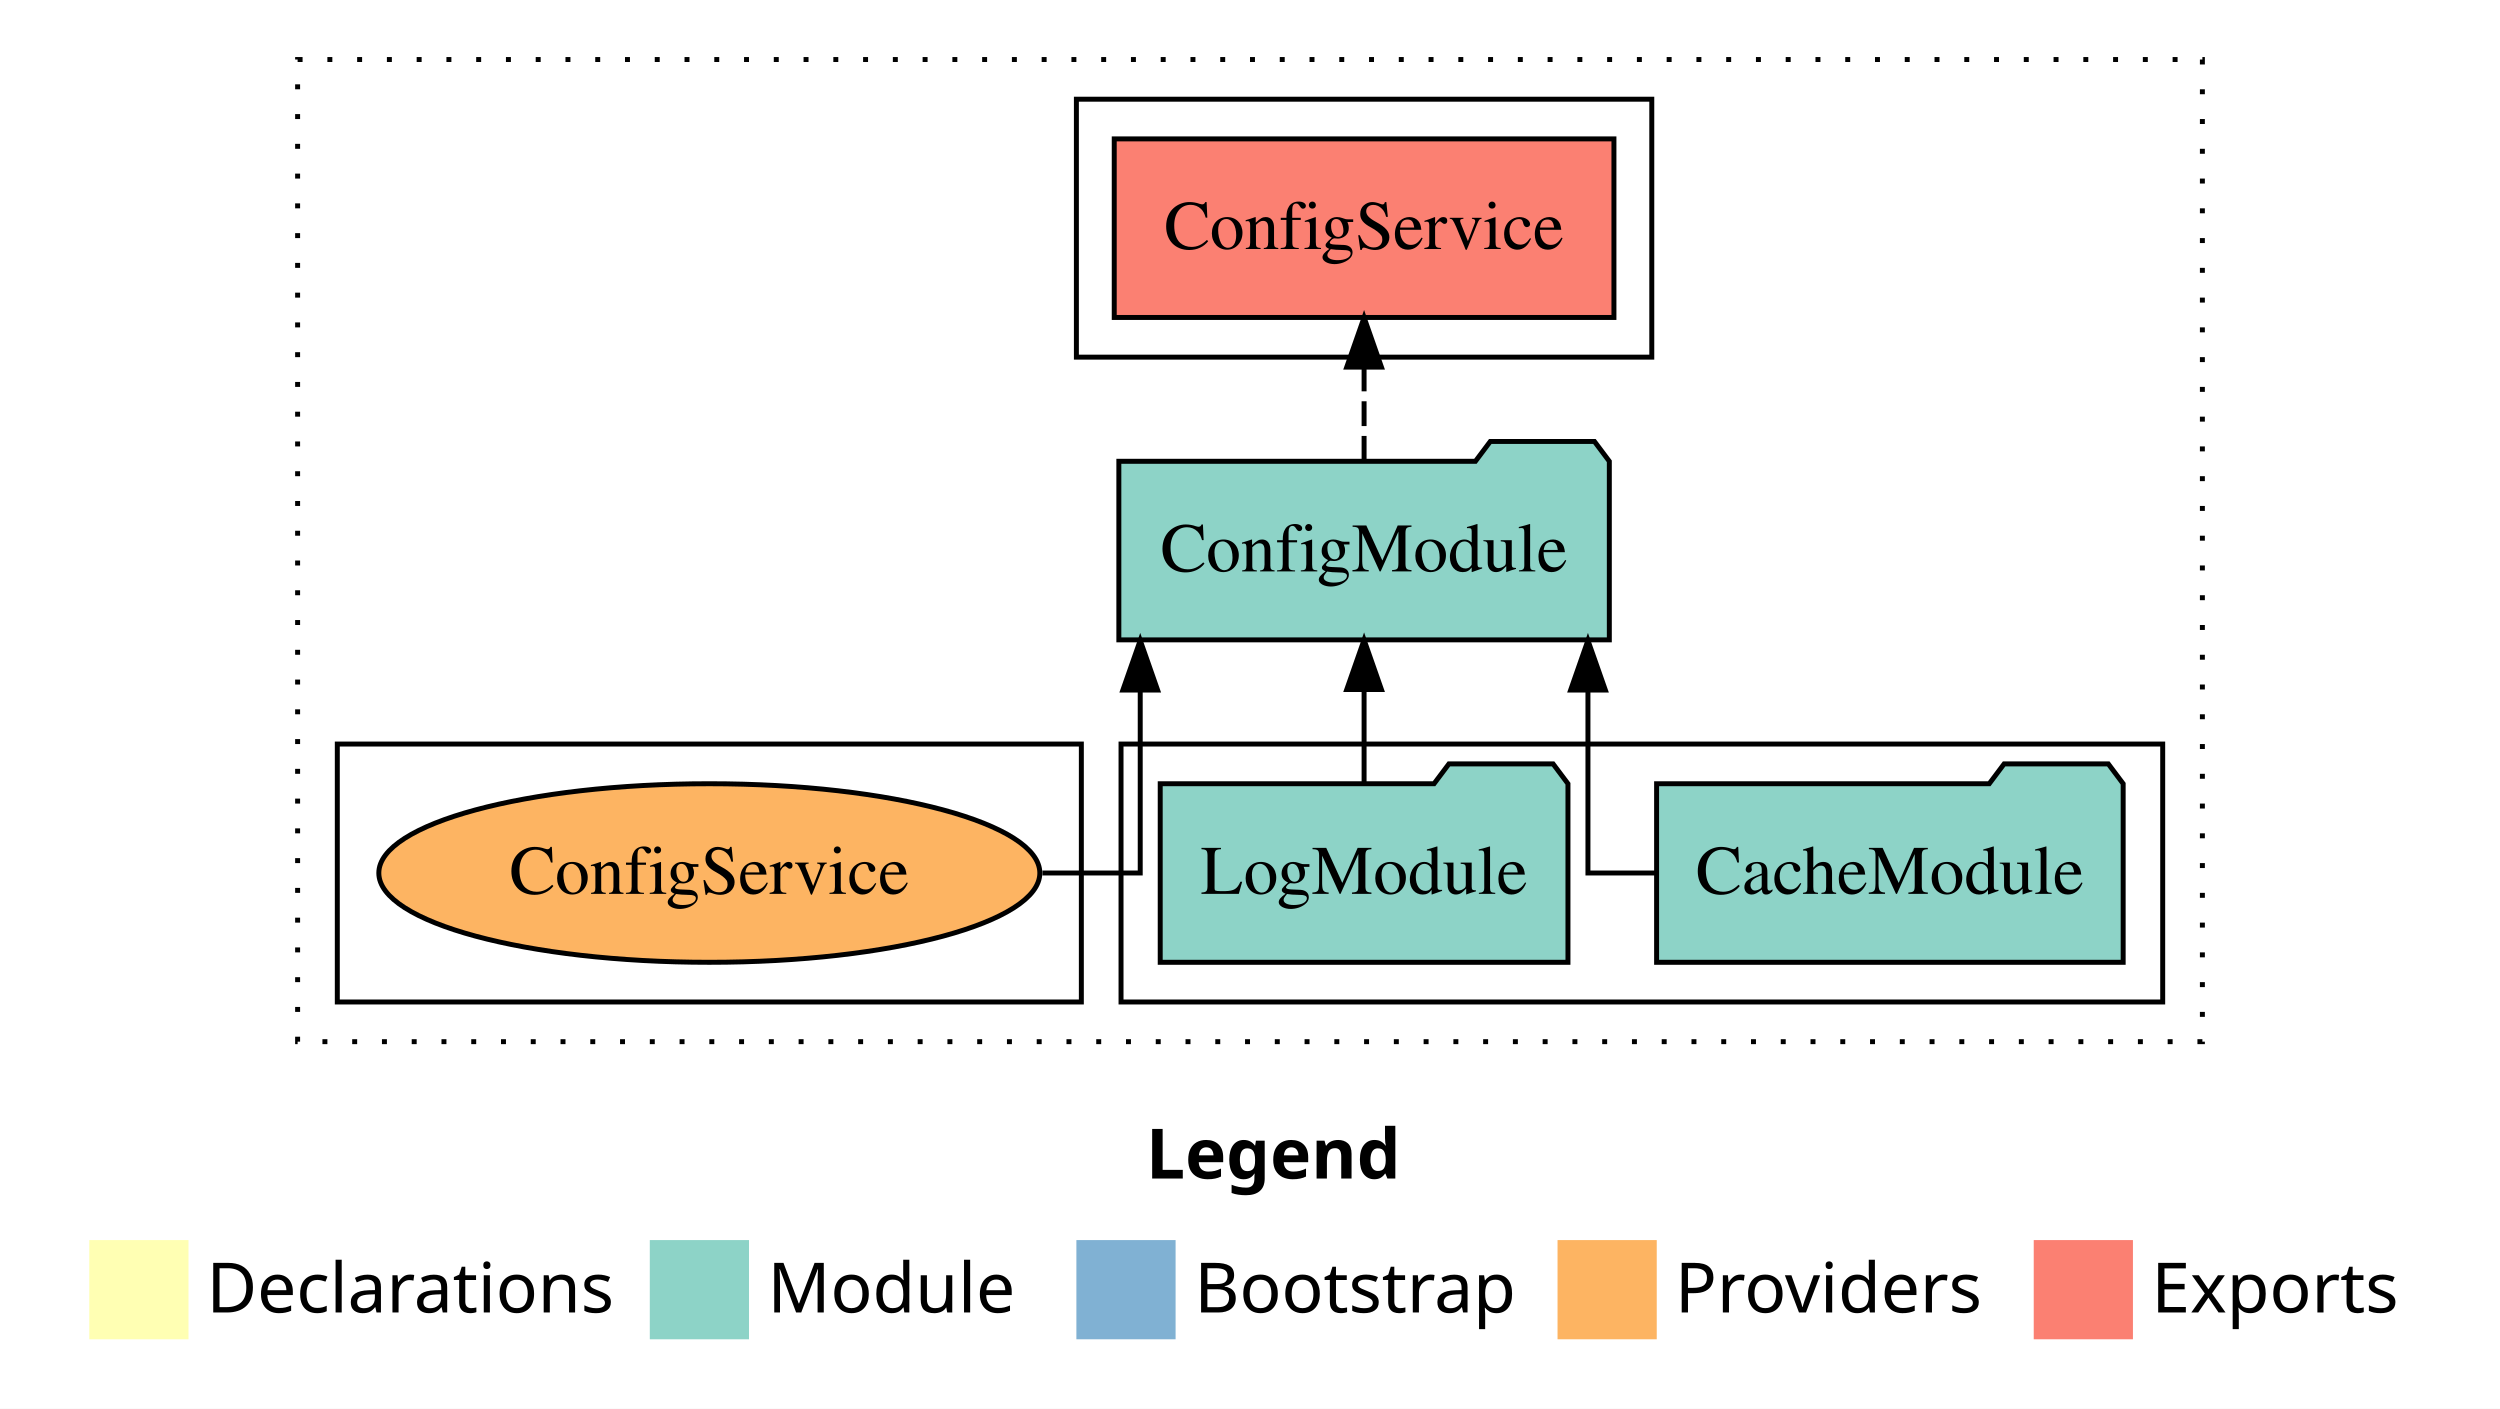
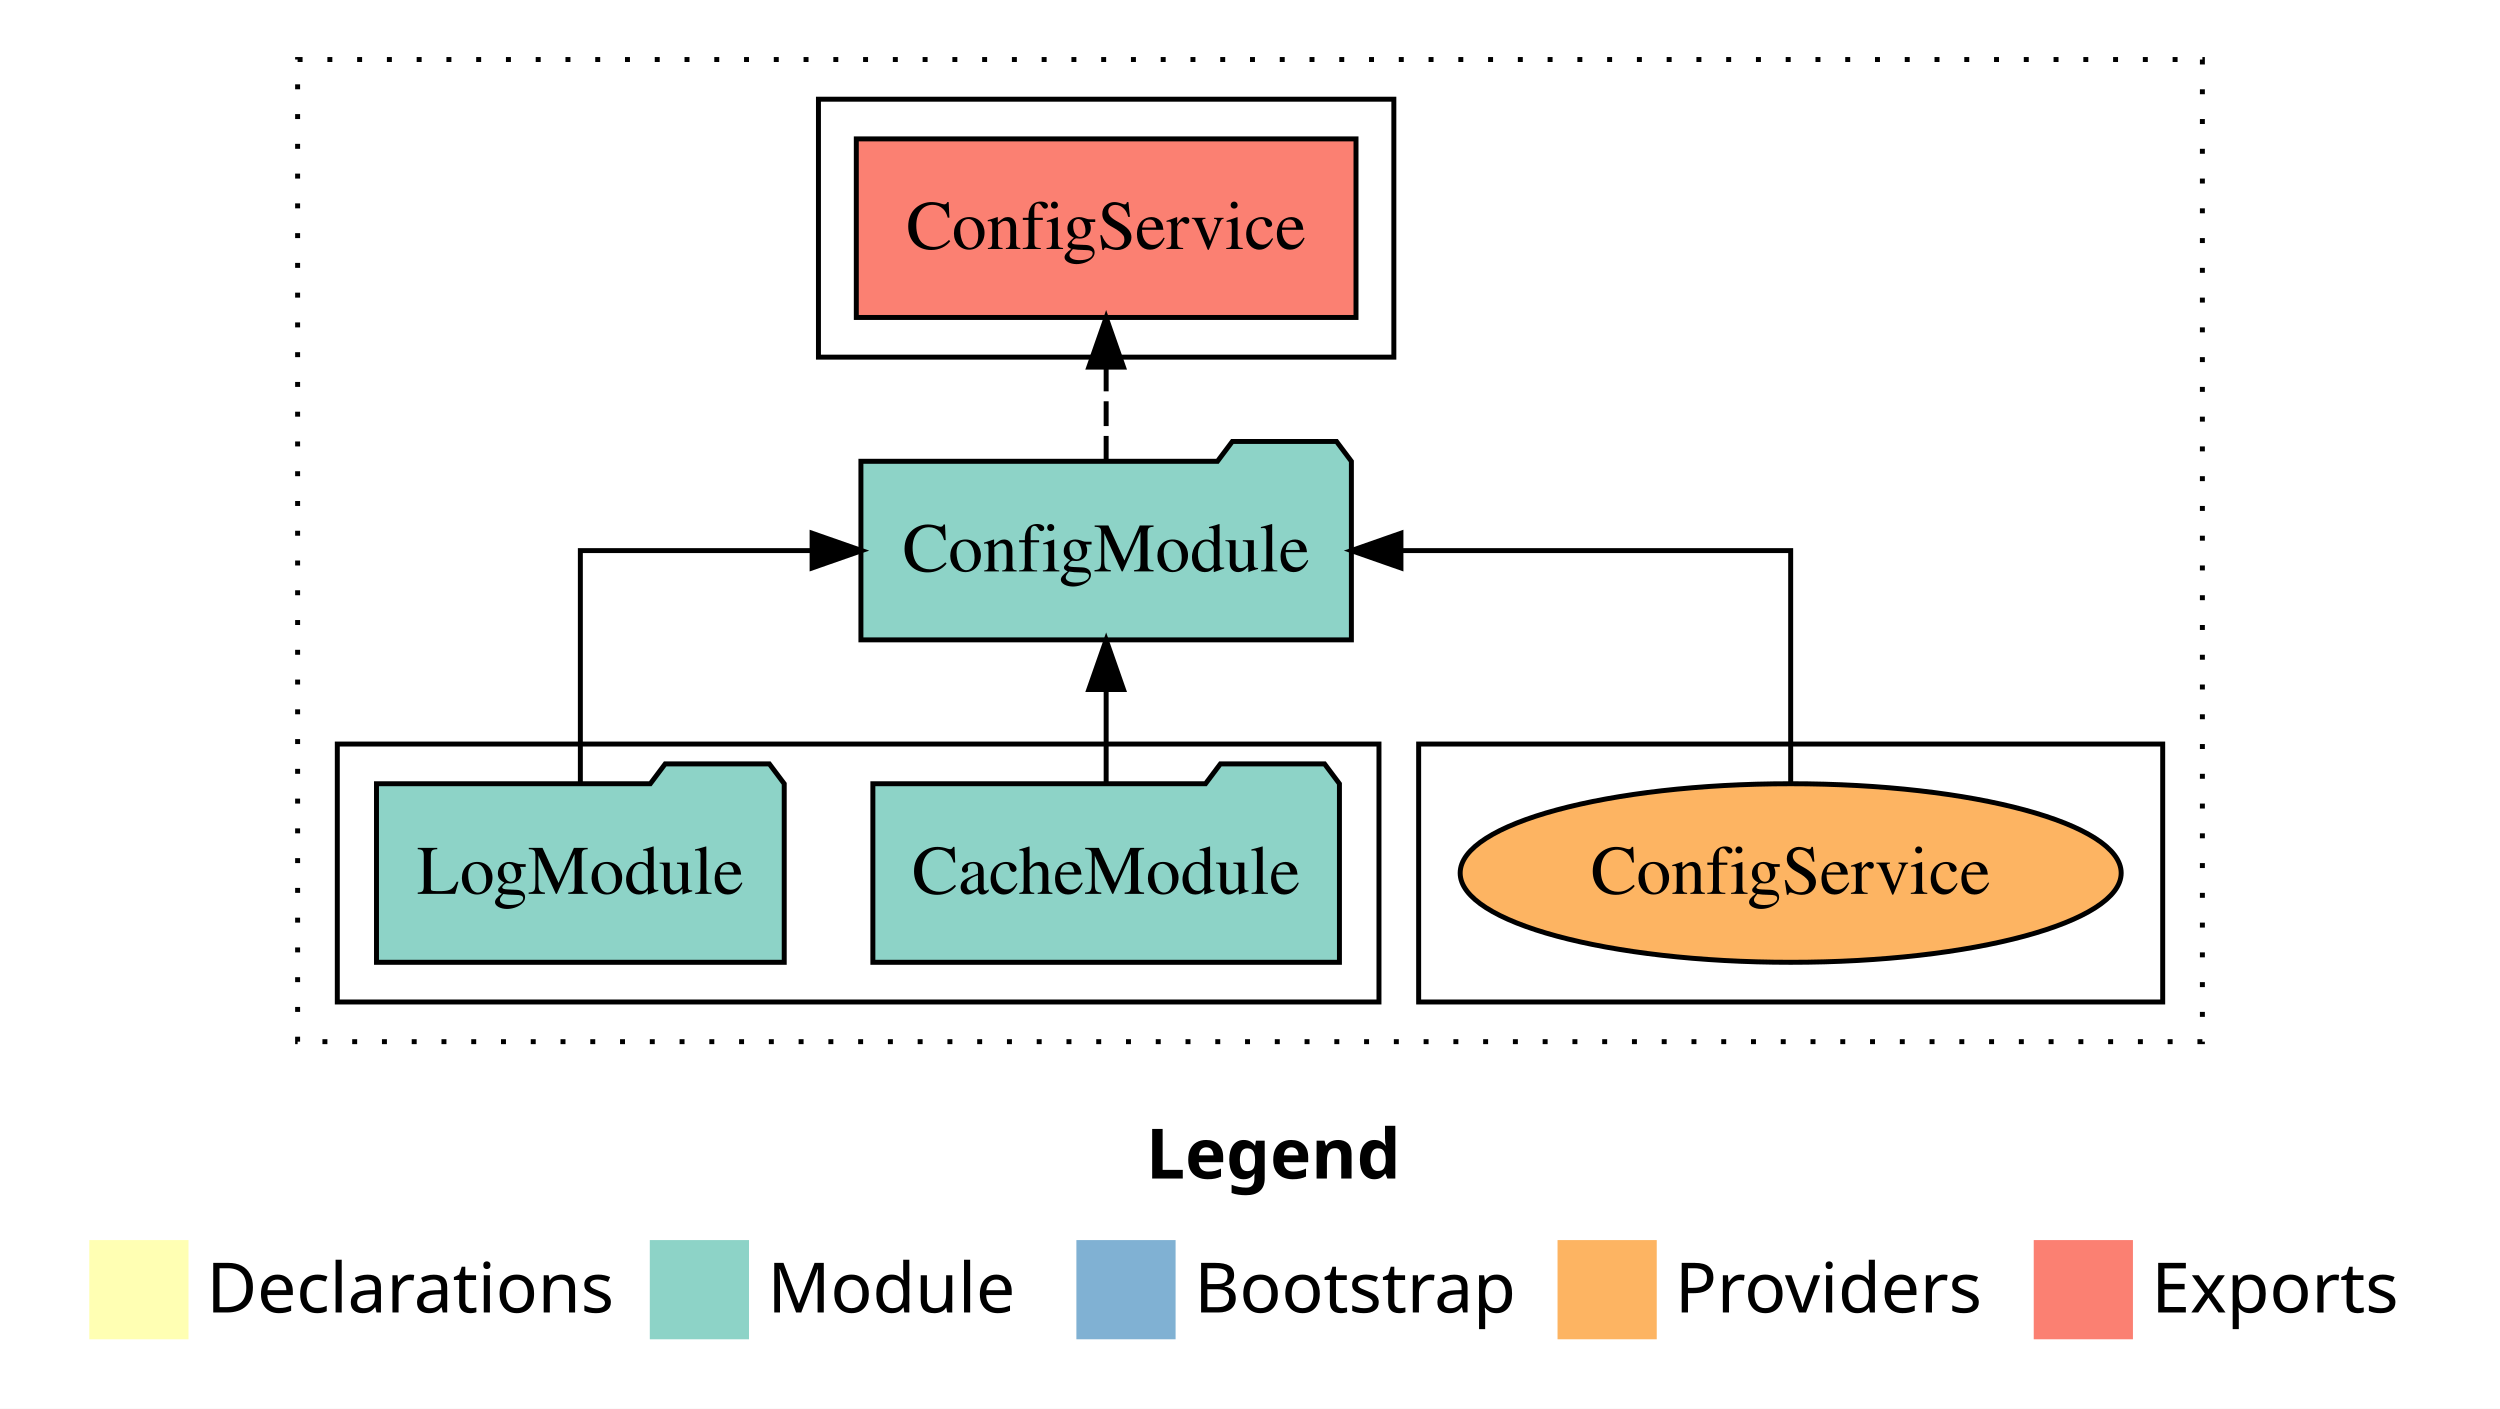
<svg xmlns="http://www.w3.org/2000/svg" width="504pt" height="284pt" viewBox="0.00 0.00 504.00 284.00">
  <g id="graph0" class="graph" transform="scale(1 1) rotate(0) translate(4 280)">
    <polygon fill="white" stroke="transparent" points="-4,4 -4,-280 500,-280 500,4 -4,4" />
    <text text-anchor="start" x="227.01" y="-42.4" font-family="Times-12" font-weight="bold" font-size="14.00">Legend</text>
    <polygon fill="#ffffb3" stroke="transparent" points="14,-10 14,-30 34,-30 34,-10 14,-10" />
    <text text-anchor="start" x="37.63" y="-15.4" font-family="Times-12" font-size="14.00">  Declarations</text>
    <polygon fill="#8dd3c7" stroke="transparent" points="127,-10 127,-30 147,-30 147,-10 127,-10" />
    <text text-anchor="start" x="150.73" y="-15.4" font-family="Times-12" font-size="14.00">  Module</text>
    <polygon fill="#80b1d3" stroke="transparent" points="213,-10 213,-30 233,-30 233,-10 213,-10" />
    <text text-anchor="start" x="236.78" y="-15.4" font-family="Times-12" font-size="14.00">  Bootstrap</text>
    <polygon fill="#fdb462" stroke="transparent" points="310,-10 310,-30 330,-30 330,-10 310,-10" />
    <text text-anchor="start" x="333.67" y="-15.4" font-family="Times-12" font-size="14.00">  Providers</text>
    <polygon fill="#fb8072" stroke="transparent" points="406,-10 406,-30 426,-30 426,-10 406,-10" />
    <text text-anchor="start" x="429.73" y="-15.4" font-family="Times-12" font-size="14.00">  Exports</text>
    <g id="clust1" class="cluster">
      <polygon fill="none" stroke="black" stroke-dasharray="1,5" points="56,-70 56,-268 440,-268 440,-70 56,-70" />
    </g>
-     <g id="clust3" class="cluster">
-       <polygon fill="none" stroke="black" points="222,-78 222,-130 432,-130 432,-78 222,-78" />
-     </g>
    <g id="clust4" class="cluster">
-       <polygon fill="none" stroke="black" points="213,-208 213,-260 329,-260 329,-208 213,-208" />
+       <polygon fill="none" stroke="black" points="161,-208 161,-260 277,-260 277,-208 161,-208" />
    </g>
    <g id="clust6" class="cluster">
-       <polygon fill="none" stroke="black" points="64,-78 64,-130 214,-130 214,-78 64,-78" />
+       <polygon fill="none" stroke="black" points="282,-78 282,-130 432,-130 432,-78 282,-78" />
+     </g>
+     <g id="clust3" class="cluster">
+       <polygon fill="none" stroke="black" points="64,-78 64,-130 274,-130 274,-78 64,-78" />
    </g>
    <g id="node1" class="node">
-       <polygon fill="#8dd3c7" stroke="black" points="424.03,-122 421.03,-126 400.03,-126 397.03,-122 329.97,-122 329.97,-86 424.03,-86 424.03,-122" />
-       <text text-anchor="middle" x="377" y="-99.8" font-family="Times,serif" font-size="14.00">CacheModule</text>
+       <polygon fill="#8dd3c7" stroke="black" points="266.03,-122 263.03,-126 242.03,-126 239.03,-122 171.97,-122 171.97,-86 266.03,-86 266.03,-122" />
+       <text text-anchor="middle" x="219" y="-99.8" font-family="Times,serif" font-size="14.00">CacheModule</text>
    </g>
    <g id="node3" class="node">
-       <polygon fill="#8dd3c7" stroke="black" points="320.44,-187 317.44,-191 296.44,-191 293.44,-187 221.56,-187 221.56,-151 320.44,-151 320.44,-187" />
-       <text text-anchor="middle" x="271" y="-164.8" font-family="Times,serif" font-size="14.00">ConfigModule</text>
+       <polygon fill="#8dd3c7" stroke="black" points="268.44,-187 265.44,-191 244.44,-191 241.44,-187 169.56,-187 169.56,-151 268.44,-151 268.44,-187" />
+       <text text-anchor="middle" x="219" y="-164.8" font-family="Times,serif" font-size="14.00">ConfigModule</text>
    </g>
    <g id="edge1" class="edge">
-       <path fill="none" stroke="black" d="M329.95,-104C321.93,-104 316.13,-104 316.13,-104 316.13,-104 316.13,-140.89 316.13,-140.89" />
-       <polygon fill="black" stroke="black" points="312.64,-140.89 316.13,-150.89 319.64,-140.89 312.64,-140.89" />
+       <path fill="none" stroke="black" d="M219,-122.11C219,-122.11 219,-140.99 219,-140.99" />
+       <polygon fill="black" stroke="black" points="215.5,-140.99 219,-150.99 222.5,-140.99 215.5,-140.99" />
    </g>
    <g id="node2" class="node">
-       <polygon fill="#8dd3c7" stroke="black" points="312.1,-122 309.1,-126 288.1,-126 285.1,-122 229.9,-122 229.9,-86 312.1,-86 312.1,-122" />
-       <text text-anchor="middle" x="271" y="-99.8" font-family="Times,serif" font-size="14.00">LogModule</text>
+       <polygon fill="#8dd3c7" stroke="black" points="154.1,-122 151.1,-126 130.1,-126 127.1,-122 71.9,-122 71.9,-86 154.1,-86 154.1,-122" />
+       <text text-anchor="middle" x="113" y="-99.8" font-family="Times,serif" font-size="14.00">LogModule</text>
    </g>
    <g id="edge2" class="edge">
-       <path fill="none" stroke="black" d="M271,-122.11C271,-122.11 271,-140.99 271,-140.99" />
-       <polygon fill="black" stroke="black" points="267.5,-140.99 271,-150.99 274.5,-140.99 267.5,-140.99" />
+       <path fill="none" stroke="black" d="M113,-122.11C113,-141.34 113,-169 113,-169 113,-169 159.72,-169 159.72,-169" />
+       <polygon fill="black" stroke="black" points="159.72,-172.5 169.72,-169 159.72,-165.5 159.72,-172.5" />
    </g>
    <g id="node4" class="node">
-       <polygon fill="#fb8072" stroke="black" points="321.37,-252 220.63,-252 220.63,-216 321.37,-216 321.37,-252" />
-       <text text-anchor="middle" x="271" y="-229.8" font-family="Times,serif" font-size="14.00">ConfigService </text>
+       <polygon fill="#fb8072" stroke="black" points="269.37,-252 168.63,-252 168.63,-216 269.37,-216 269.37,-252" />
+       <text text-anchor="middle" x="219" y="-229.8" font-family="Times,serif" font-size="14.00">ConfigService </text>
    </g>
    <g id="edge3" class="edge">
-       <path fill="none" stroke="black" stroke-dasharray="5,2" d="M271,-187.11C271,-187.11 271,-205.99 271,-205.99" />
-       <polygon fill="black" stroke="black" points="267.5,-205.99 271,-215.99 274.5,-205.99 267.5,-205.99" />
+       <path fill="none" stroke="black" stroke-dasharray="5,2" d="M219,-187.11C219,-187.11 219,-205.99 219,-205.99" />
+       <polygon fill="black" stroke="black" points="215.5,-205.99 219,-215.99 222.5,-205.99 215.5,-205.99" />
    </g>
    <g id="node5" class="node">
-       <ellipse fill="#fdb462" stroke="black" cx="139" cy="-104" rx="66.63" ry="18" />
-       <text text-anchor="middle" x="139" y="-99.8" font-family="Times,serif" font-size="14.00">ConfigService</text>
+       <ellipse fill="#fdb462" stroke="black" cx="357" cy="-104" rx="66.63" ry="18" />
+       <text text-anchor="middle" x="357" y="-99.8" font-family="Times,serif" font-size="14.00">ConfigService</text>
    </g>
    <g id="edge4" class="edge">
-       <path fill="none" stroke="black" d="M206.15,-104C217.59,-104 225.87,-104 225.87,-104 225.87,-104 225.87,-140.89 225.87,-140.89" />
-       <polygon fill="black" stroke="black" points="222.37,-140.89 225.87,-150.89 229.37,-140.89 222.37,-140.89" />
+       <path fill="none" stroke="black" d="M357,-122.11C357,-141.34 357,-169 357,-169 357,-169 278.43,-169 278.43,-169" />
+       <polygon fill="black" stroke="black" points="278.43,-165.5 268.43,-169 278.43,-172.5 278.43,-165.5" />
    </g>
  </g>
</svg>
